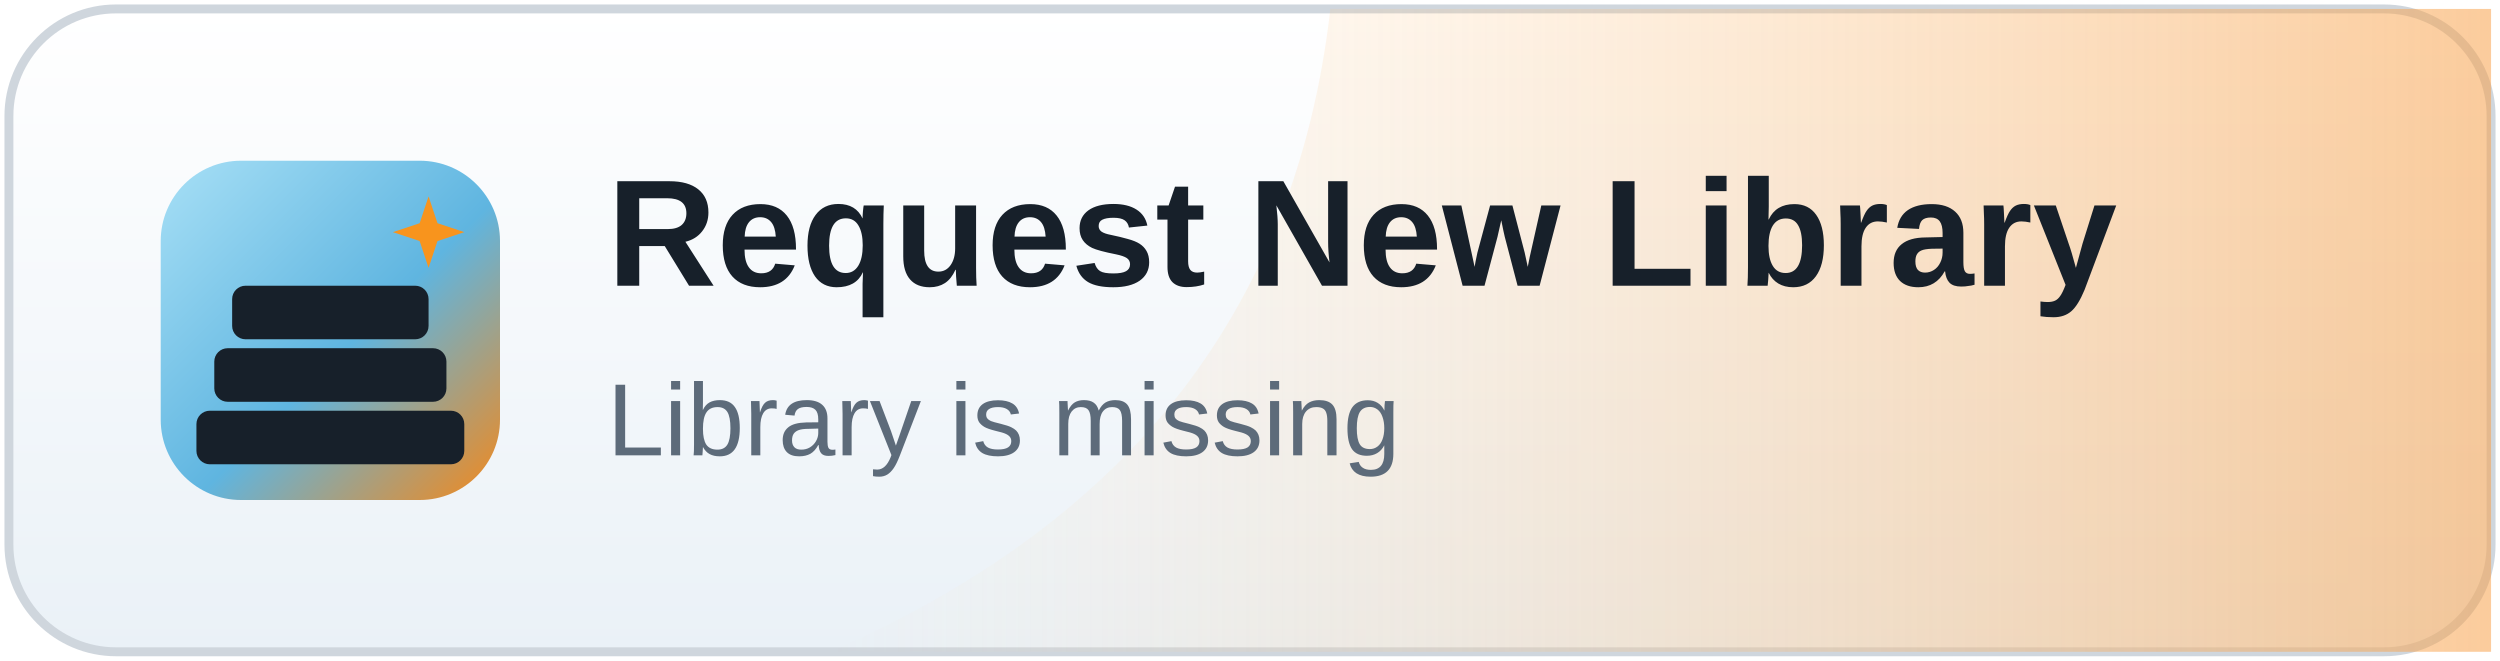
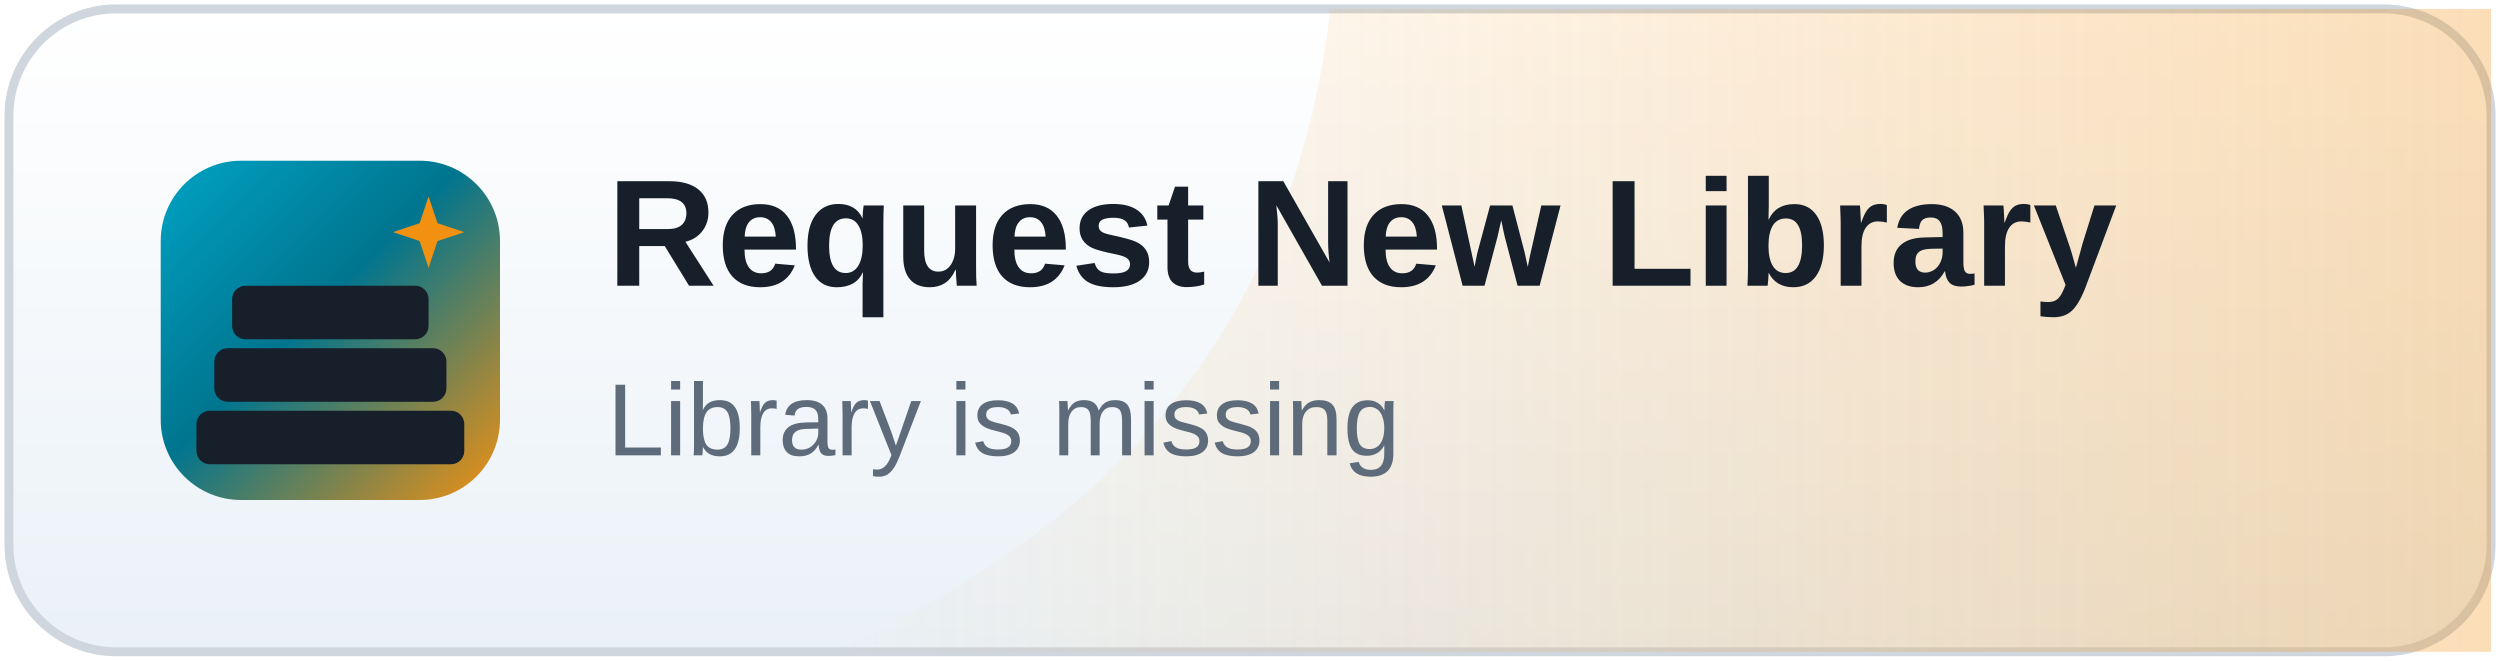
<svg xmlns="http://www.w3.org/2000/svg" width="280" height="74" viewBox="0 0 280 74" role="img" aria-labelledby="title desc">
  <defs>
    <linearGradient id="surface" x1="0" y1="0" x2="0" y2="1">
      <stop offset="0" stop-color="#ffffff" />
      <stop offset="1" stop-color="#eaf1f7" />
    </linearGradient>
    <linearGradient id="surfaceDark" x1="0" y1="0" x2="0" y2="1">
      <stop offset="0" stop-color="#1d2734" />
      <stop offset="1" stop-color="#131a23" />
    </linearGradient>
    <linearGradient id="iconBg" x1="0" y1="0" x2="1" y2="1">
-       <stop offset="0" stop-color="#a8e0f6" />
-       <stop offset=".55" stop-color="#5fb5e0" />
-       <stop offset="1" stop-color="#f4881a" />
+       <stop offset="0" stop-color="#00A3C4" />
+       <stop offset=".45" stop-color="#00758F" />
+       <stop offset="1" stop-color="#F29111" />
    </linearGradient>
    <linearGradient id="wash" x1="0" y1="0" x2="1" y2="0">
-       <stop offset="0" stop-color="#ffd9a8" stop-opacity="0" />
-       <stop offset="1" stop-color="#f8a14a" stop-opacity=".55" />
+       <stop offset="0" stop-color="#F29111" stop-opacity="0" />
+       <stop offset="1" stop-color="#F29111" stop-opacity=".3" />
    </linearGradient>
    <linearGradient id="washDark" x1="0" y1="0" x2="1" y2="0">
-       <stop offset="0" stop-color="#5a3618" stop-opacity="0" />
-       <stop offset="1" stop-color="#a35d1d" stop-opacity=".4" />
+       <stop offset="0" stop-color="#F29111" stop-opacity="0" />
+       <stop offset="1" stop-color="#F29111" stop-opacity=".25" />
    </linearGradient>
  </defs>
  <style>
    .surface { fill: url(#surface); stroke: #cfd6dd; stroke-width: 1; }
    .wash { fill: url(#wash); }
    .icon-bg { fill: url(#iconBg); }
    .icon-line { fill: none; stroke: #17202a; stroke-width: 3; stroke-linecap: round; stroke-linejoin: round; }
    .icon-fill { fill: #17202a; }
    .title { fill: #17202a; font: 700 17px Arial, Helvetica, sans-serif; }
    .caption { fill: #5d6b7a; font: 400 11.5px Arial, Helvetica, sans-serif; }
    @media (prefers-color-scheme: dark) {
      .surface { fill: url(#surfaceDark); stroke: #3b4858; }
      .wash { fill: url(#washDark); }
      .title { fill: #f7fafc; }
      .caption { fill: #b9c4d1; }
+       .icon-line { stroke: #f7fafc; }
+       .icon-fill { fill: #f7fafc; }
    }
  </style>
  <rect class="surface" x="1" y="1" width="278" height="72" rx="12" />
  <path class="wash" d="M149 1h130v72H93c32-14 52-37 56-72z" />
  <rect class="icon-bg" x="18" y="18" width="38" height="38" rx="9" />
  <rect class="icon-fill" x="22" y="46" width="30" height="6" rx="1.5" />
  <rect class="icon-fill" x="24" y="39" width="26" height="6" rx="1.5" />
  <rect class="icon-fill" x="26" y="32" width="22" height="6" rx="1.5" />
-   <path fill="#f8941d" d="M48 22 L49 25 L52 26 L49 27 L48 30 L47 27 L44 26 L47 25 Z" />
+   <path fill="#F29111" d="M48 22 L49 25 L52 26 L49 27 L48 30 L47 27 L44 26 L47 25 Z" />
  <text class="title" x="68" y="32">Request New Library</text>
  <text class="caption" x="68" y="51">Library is missing</text>
</svg>
